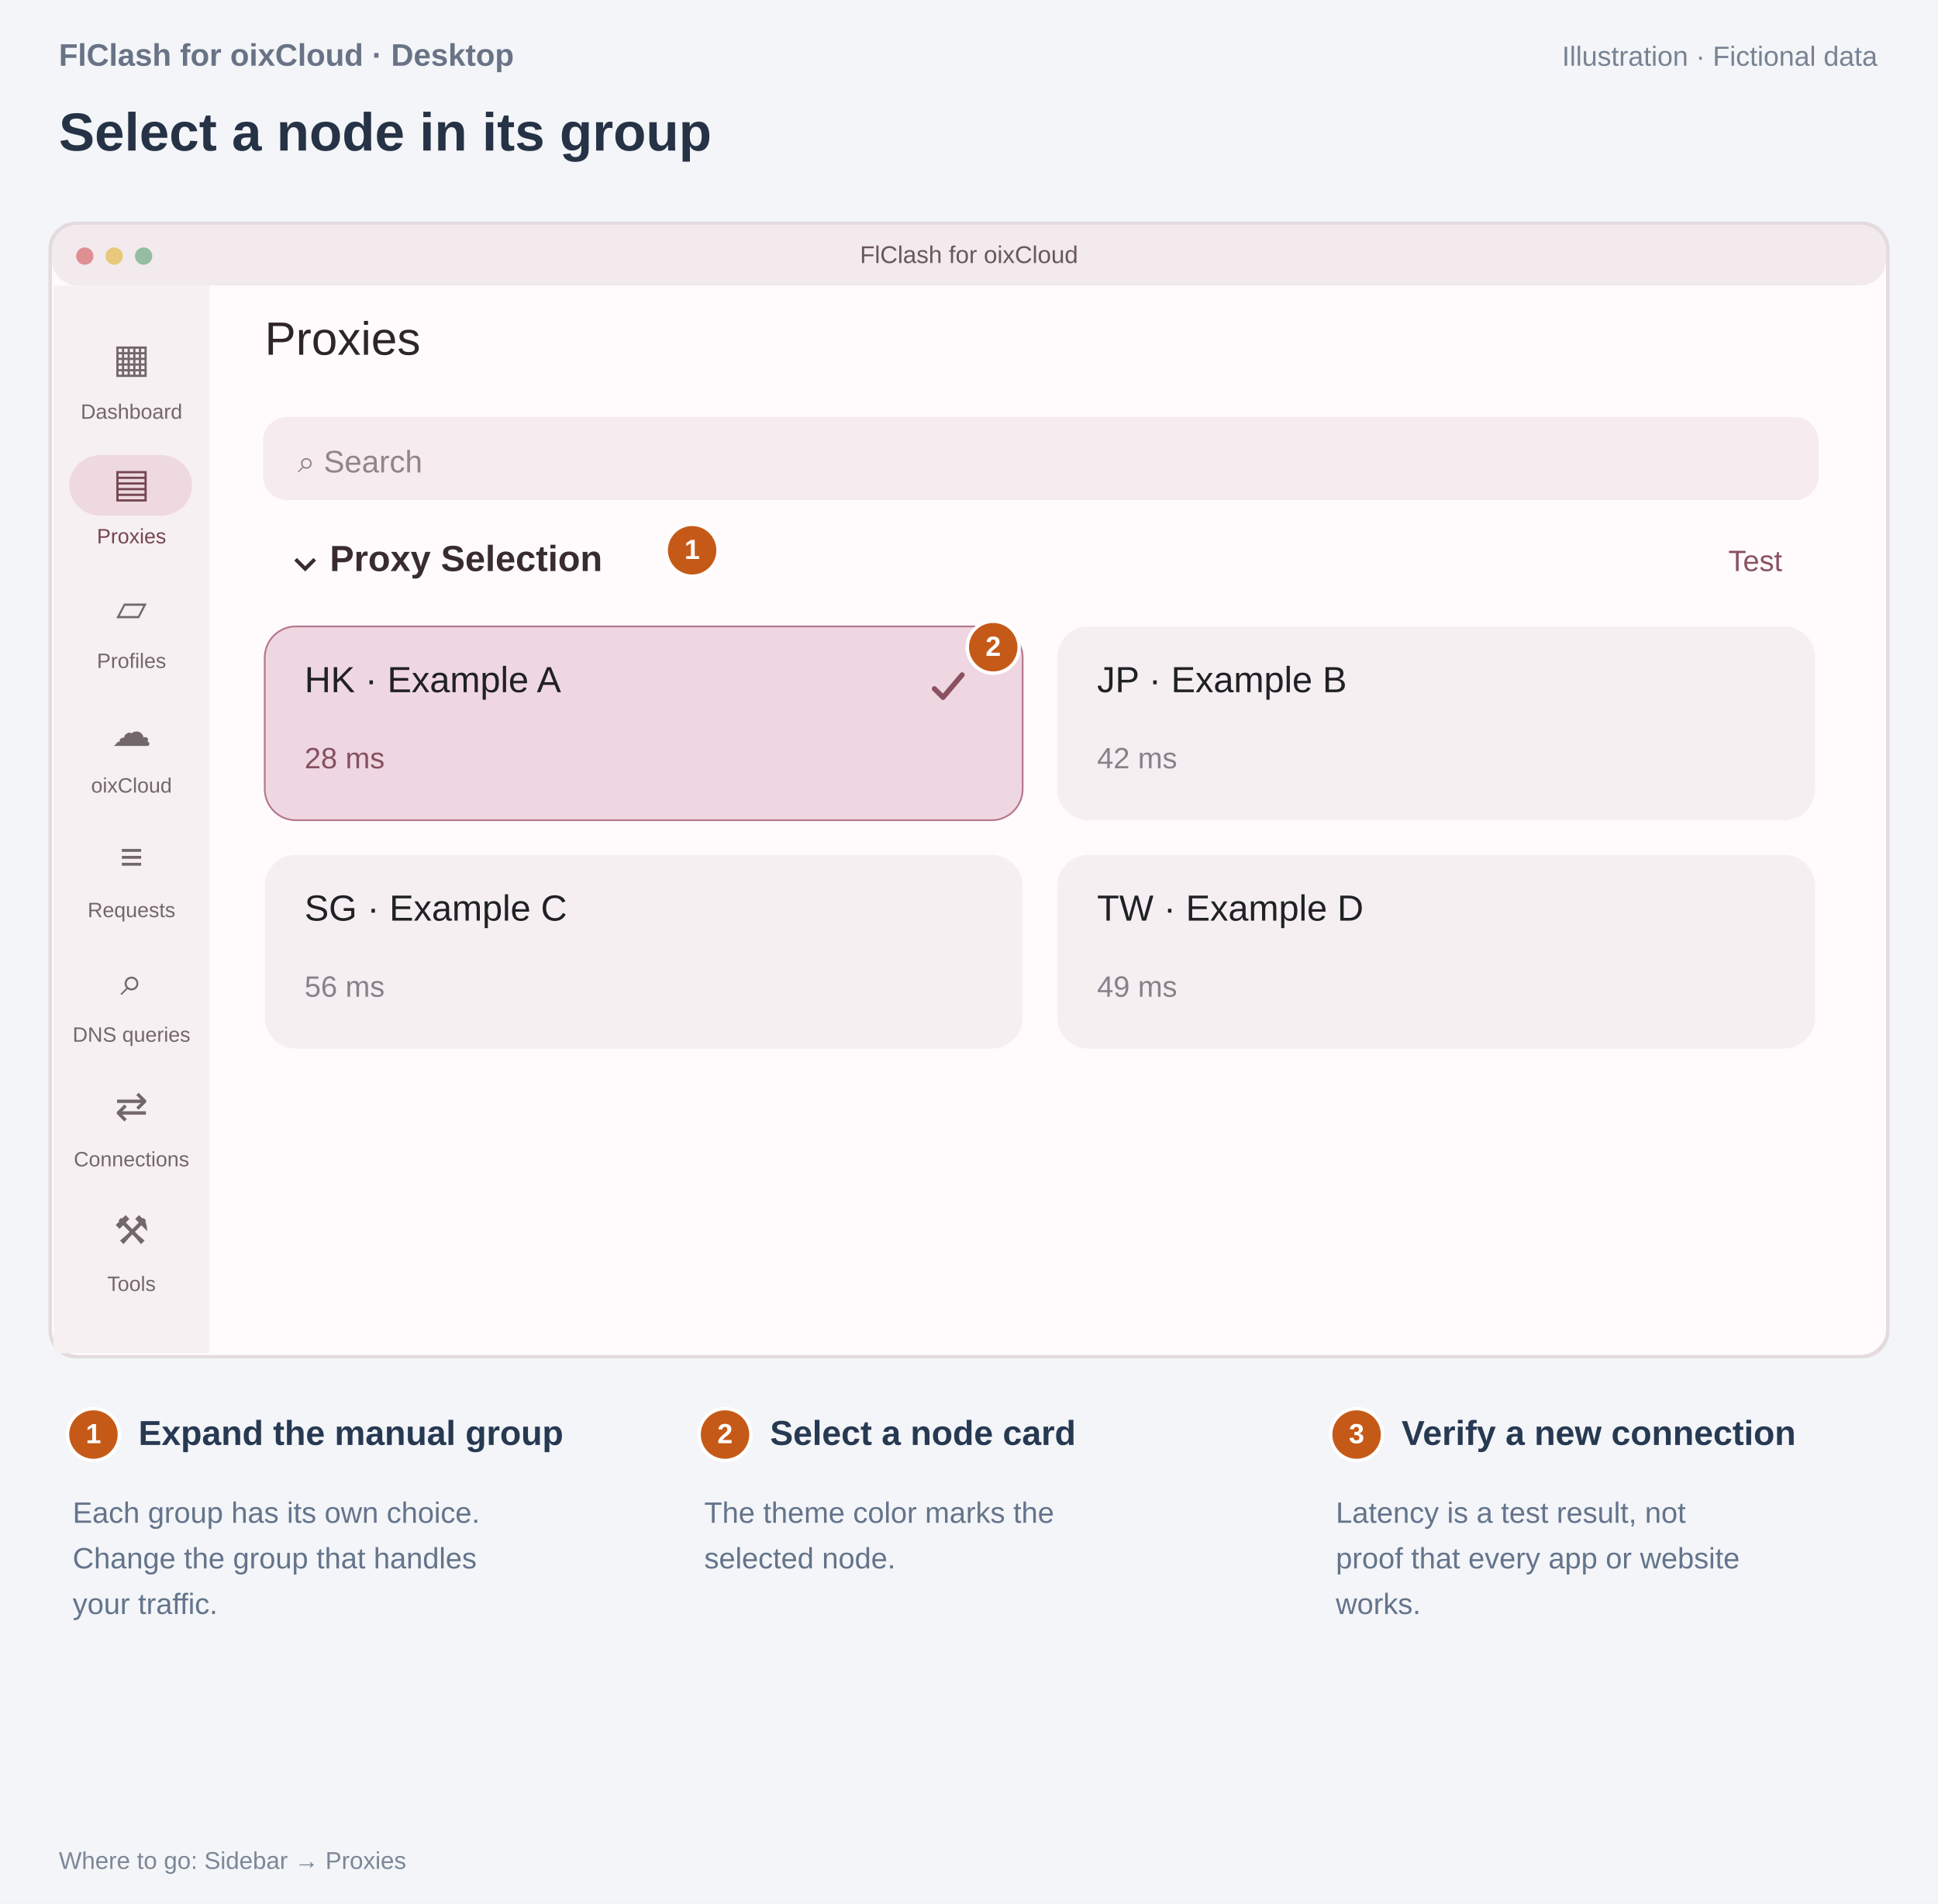
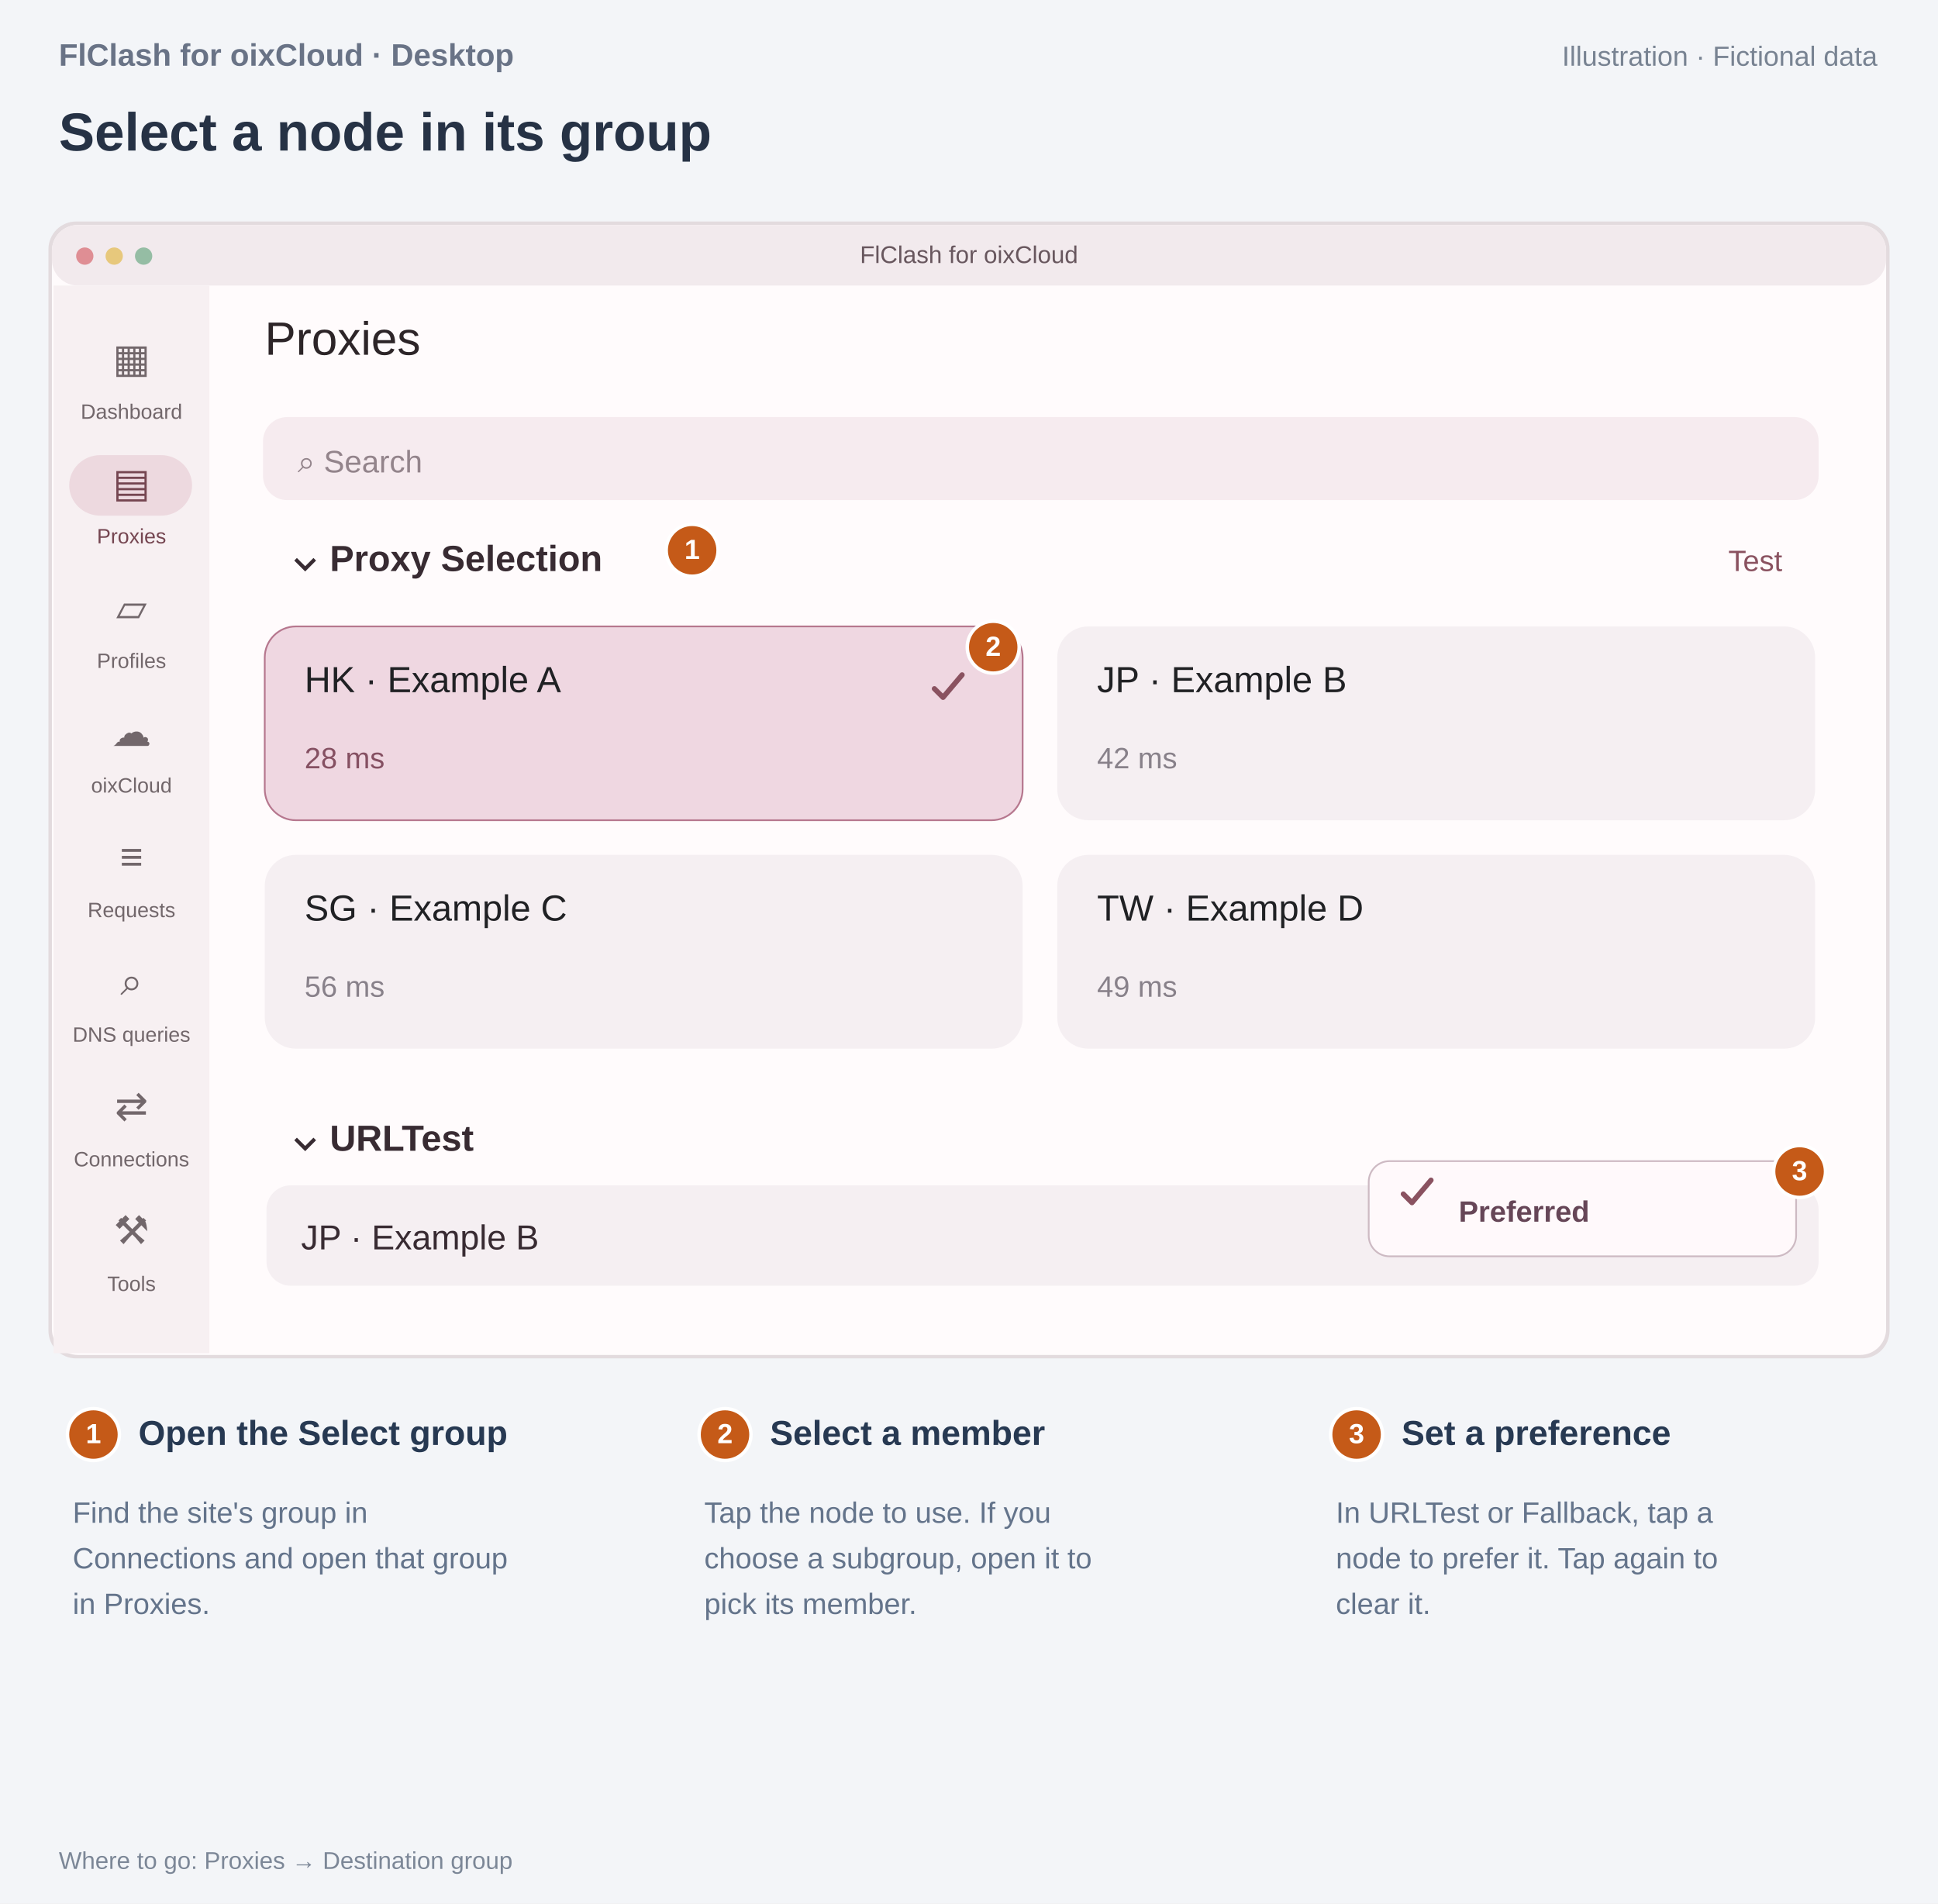
<svg xmlns="http://www.w3.org/2000/svg" width="1120" height="1100" viewBox="0 0 1120 1100" role="img" aria-labelledby="title desc">
  <g font-family="-apple-system,BlinkMacSystemFont,'PingFang SC','Segoe UI',Arial,sans-serif">
    <rect x="0" y="0" width="1120" height="1100" rx="0" fill="#f3f5f8" stroke="none" />
    <text x="34" y="38" font-size="18" fill="#697386" font-weight="600" text-anchor="start">FlClash for oixCloud · Desktop</text>
    <text x="1085" y="38" font-size="16" fill="#788392" font-weight="500" text-anchor="end">Illustration · Fictional data</text>
    <text x="34" y="87" font-size="31" fill="#263245" font-weight="700" text-anchor="start">Select a node in its group</text>
    <rect x="28" y="128" width="1064" height="657" rx="16" fill="#e3dbde" stroke="none" />
    <rect x="30" y="130" width="1060" height="653" rx="15" fill="#fffbfc" stroke="none" />
    <rect x="30" y="130" width="1060" height="35" rx="15" fill="#f2eaed" stroke="none" />
    <circle cx="49" cy="148" r="5" fill="#df8e94" stroke="none" stroke-width="1" />
    <circle cx="66" cy="148" r="5" fill="#e7c87c" stroke="none" stroke-width="1" />
    <circle cx="83" cy="148" r="5" fill="#95bda4" stroke="none" stroke-width="1" />
    <text x="560" y="152" font-size="14" fill="#68575e" font-weight="500" text-anchor="middle">FlClash for oixCloud</text>
    <rect x="31" y="165" width="90" height="617" rx="0" fill="#f7f0f2" stroke="none" />
    <text x="76" y="215" font-size="23" fill="#72676b" font-weight="500" text-anchor="middle">▦</text>
    <text x="76" y="242" font-size="12" fill="#72676b" font-weight="500" text-anchor="middle">Dashboard</text>
    <rect x="40" y="263" width="71" height="35" rx="18" fill="#edd9df" stroke="none" />
    <text x="76" y="287" font-size="23" fill="#754651" font-weight="500" text-anchor="middle">▤</text>
    <text x="76" y="314" font-size="12" fill="#754651" font-weight="500" text-anchor="middle">Proxies</text>
    <text x="76" y="359" font-size="23" fill="#72676b" font-weight="500" text-anchor="middle">▱</text>
    <text x="76" y="386" font-size="12" fill="#72676b" font-weight="500" text-anchor="middle">Profiles</text>
    <text x="76" y="431" font-size="23" fill="#72676b" font-weight="500" text-anchor="middle">☁</text>
    <text x="76" y="458" font-size="12" fill="#72676b" font-weight="500" text-anchor="middle">oixCloud</text>
    <text x="76" y="503" font-size="23" fill="#72676b" font-weight="500" text-anchor="middle">≡</text>
    <text x="76" y="530" font-size="12" fill="#72676b" font-weight="500" text-anchor="middle">Requests</text>
    <text x="76" y="575" font-size="23" fill="#72676b" font-weight="500" text-anchor="middle">⌕</text>
    <text x="76" y="602" font-size="12" fill="#72676b" font-weight="500" text-anchor="middle">DNS queries</text>
    <text x="76" y="647" font-size="23" fill="#72676b" font-weight="500" text-anchor="middle">⇄</text>
    <text x="76" y="674" font-size="12" fill="#72676b" font-weight="500" text-anchor="middle">Connections</text>
    <text x="76" y="719" font-size="23" fill="#72676b" font-weight="500" text-anchor="middle">⚒</text>
    <text x="76" y="746" font-size="12" fill="#72676b" font-weight="500" text-anchor="middle">Tools</text>
    <text x="153" y="205" font-size="27" fill="#2d2528" font-weight="500" text-anchor="start">Proxies</text>
    <rect x="152" y="241" width="899" height="48" rx="14" fill="#f6ebef" stroke="none" />
    <text x="172" y="273" font-size="18" fill="#93848b" font-weight="400" text-anchor="start">⌕  Search</text>
    <text x="168" y="330" font-size="21" fill="#382b32" font-weight="600" text-anchor="start">⌄  Proxy Selection</text>
    <text x="1030" y="330" font-size="17" fill="#8a5260" font-weight="500" text-anchor="end">Test</text>
    <circle cx="400" cy="318" r="15" fill="#c55a18" stroke="#fff" stroke-width="2" />
    <text x="400" y="323" font-size="16" fill="#fff" font-weight="700" text-anchor="middle">1</text>
    <rect x="153" y="362" width="438" height="112" rx="18" fill="#efd7e1" stroke="#b6778e" />
    <text x="176" y="400" font-size="21" fill="#202124" font-weight="400" text-anchor="start">HK · Example A</text>
    <text x="176" y="444" font-size="17" fill="#855062" font-weight="400" text-anchor="start">28 ms</text>
    <circle cx="574" cy="374" r="15" fill="#c55a18" stroke="#fff" stroke-width="2" />
    <text x="574" y="379" font-size="16" fill="#fff" font-weight="700" text-anchor="middle">2</text>
    <path d="M540 398l5 5 11-13" fill="none" stroke="#8a5260" stroke-width="3" stroke-linecap="round" stroke-linejoin="round" />
    <rect x="611" y="362" width="438" height="112" rx="18" fill="#f5eff2" stroke="none" />
    <text x="634" y="400" font-size="21" fill="#202124" font-weight="400" text-anchor="start">JP · Example B</text>
    <text x="634" y="444" font-size="17" fill="#88818a" font-weight="400" text-anchor="start">42 ms</text>
    <rect x="153" y="494" width="438" height="112" rx="18" fill="#f5eff2" stroke="none" />
    <text x="176" y="532" font-size="21" fill="#202124" font-weight="400" text-anchor="start">SG · Example C</text>
    <text x="176" y="576" font-size="17" fill="#88818a" font-weight="400" text-anchor="start">56 ms</text>
    <rect x="611" y="494" width="438" height="112" rx="18" fill="#f5eff2" stroke="none" />
    <text x="634" y="532" font-size="21" fill="#202124" font-weight="400" text-anchor="start">TW · Example D</text>
    <text x="634" y="576" font-size="17" fill="#88818a" font-weight="400" text-anchor="start">49 ms</text>
+     <text x="168" y="665" font-size="21" fill="#382b32" font-weight="600" text-anchor="start">⌄  URLTest</text>
+     <rect x="154" y="685" width="897" height="58" rx="14" fill="#f5eff2" stroke="none" />
+     <text x="174" y="722" font-size="20" fill="#382b32" font-weight="500" text-anchor="start">JP · Example B</text>
+     <rect x="791" y="671" width="247" height="55" rx="12" fill="#fff9fb" stroke="#cdbac3" />
+     <path d="M811 690l5 5 11-13" fill="none" stroke="#8a5260" stroke-width="3" stroke-linecap="round" stroke-linejoin="round" />
+     <text x="843" y="706" font-size="17" fill="#664657" font-weight="600" text-anchor="start">Preferred</text>
+     <circle cx="1040" cy="677" r="15" fill="#c55a18" stroke="#fff" stroke-width="2" />
+     <text x="1040" y="682" font-size="16" fill="#fff" font-weight="700" text-anchor="middle">3</text>
    <circle cx="54" cy="829" r="15" fill="#c55a18" stroke="#fff" stroke-width="2" />
    <text x="54" y="834" font-size="16" fill="#fff" font-weight="700" text-anchor="middle">1</text>
-     <text x="80" y="835" font-size="20" fill="#273952" font-weight="600" text-anchor="start">Expand the manual group</text>
-     <text x="42" y="880" font-size="17" fill="#64748b" font-weight="400" text-anchor="start">Each group has its own choice.</text>
-     <text x="42" y="906.35" font-size="17" fill="#64748b" font-weight="400" text-anchor="start">Change the group that handles</text>
-     <text x="42" y="932.7" font-size="17" fill="#64748b" font-weight="400" text-anchor="start">your traffic.</text>
+     <text x="80" y="835" font-size="20" fill="#273952" font-weight="600" text-anchor="start">Open the Select group</text>
+     <text x="42" y="880" font-size="17" fill="#64748b" font-weight="400" text-anchor="start">Find the site's group in</text>
+     <text x="42" y="906.35" font-size="17" fill="#64748b" font-weight="400" text-anchor="start">Connections and open that group</text>
+     <text x="42" y="932.7" font-size="17" fill="#64748b" font-weight="400" text-anchor="start">in Proxies.</text>
    <circle cx="419" cy="829" r="15" fill="#c55a18" stroke="#fff" stroke-width="2" />
    <text x="419" y="834" font-size="16" fill="#fff" font-weight="700" text-anchor="middle">2</text>
-     <text x="445" y="835" font-size="20" fill="#273952" font-weight="600" text-anchor="start">Select a node card</text>
-     <text x="407" y="880" font-size="17" fill="#64748b" font-weight="400" text-anchor="start">The theme color marks the</text>
-     <text x="407" y="906.35" font-size="17" fill="#64748b" font-weight="400" text-anchor="start">selected node.</text>
+     <text x="445" y="835" font-size="20" fill="#273952" font-weight="600" text-anchor="start">Select a member</text>
+     <text x="407" y="880" font-size="17" fill="#64748b" font-weight="400" text-anchor="start">Tap the node to use. If you</text>
+     <text x="407" y="906.35" font-size="17" fill="#64748b" font-weight="400" text-anchor="start">choose a subgroup, open it to</text>
+     <text x="407" y="932.7" font-size="17" fill="#64748b" font-weight="400" text-anchor="start">pick its member.</text>
    <circle cx="784" cy="829" r="15" fill="#c55a18" stroke="#fff" stroke-width="2" />
    <text x="784" y="834" font-size="16" fill="#fff" font-weight="700" text-anchor="middle">3</text>
-     <text x="810" y="835" font-size="20" fill="#273952" font-weight="600" text-anchor="start">Verify a new connection</text>
-     <text x="772" y="880" font-size="17" fill="#64748b" font-weight="400" text-anchor="start">Latency is a test result, not</text>
-     <text x="772" y="906.35" font-size="17" fill="#64748b" font-weight="400" text-anchor="start">proof that every app or website</text>
-     <text x="772" y="932.7" font-size="17" fill="#64748b" font-weight="400" text-anchor="start">works.</text>
-     <text x="34" y="1080" font-size="14" fill="#7c8797" font-weight="400" text-anchor="start">Where to go: Sidebar → Proxies</text>
+     <text x="810" y="835" font-size="20" fill="#273952" font-weight="600" text-anchor="start">Set a preference</text>
+     <text x="772" y="880" font-size="17" fill="#64748b" font-weight="400" text-anchor="start">In URLTest or Fallback, tap a</text>
+     <text x="772" y="906.35" font-size="17" fill="#64748b" font-weight="400" text-anchor="start">node to prefer it. Tap again to</text>
+     <text x="772" y="932.7" font-size="17" fill="#64748b" font-weight="400" text-anchor="start">clear it.</text>
+     <text x="34" y="1080" font-size="14" fill="#7c8797" font-weight="400" text-anchor="start">Where to go: Proxies → Destination group</text>
  </g>
</svg>
